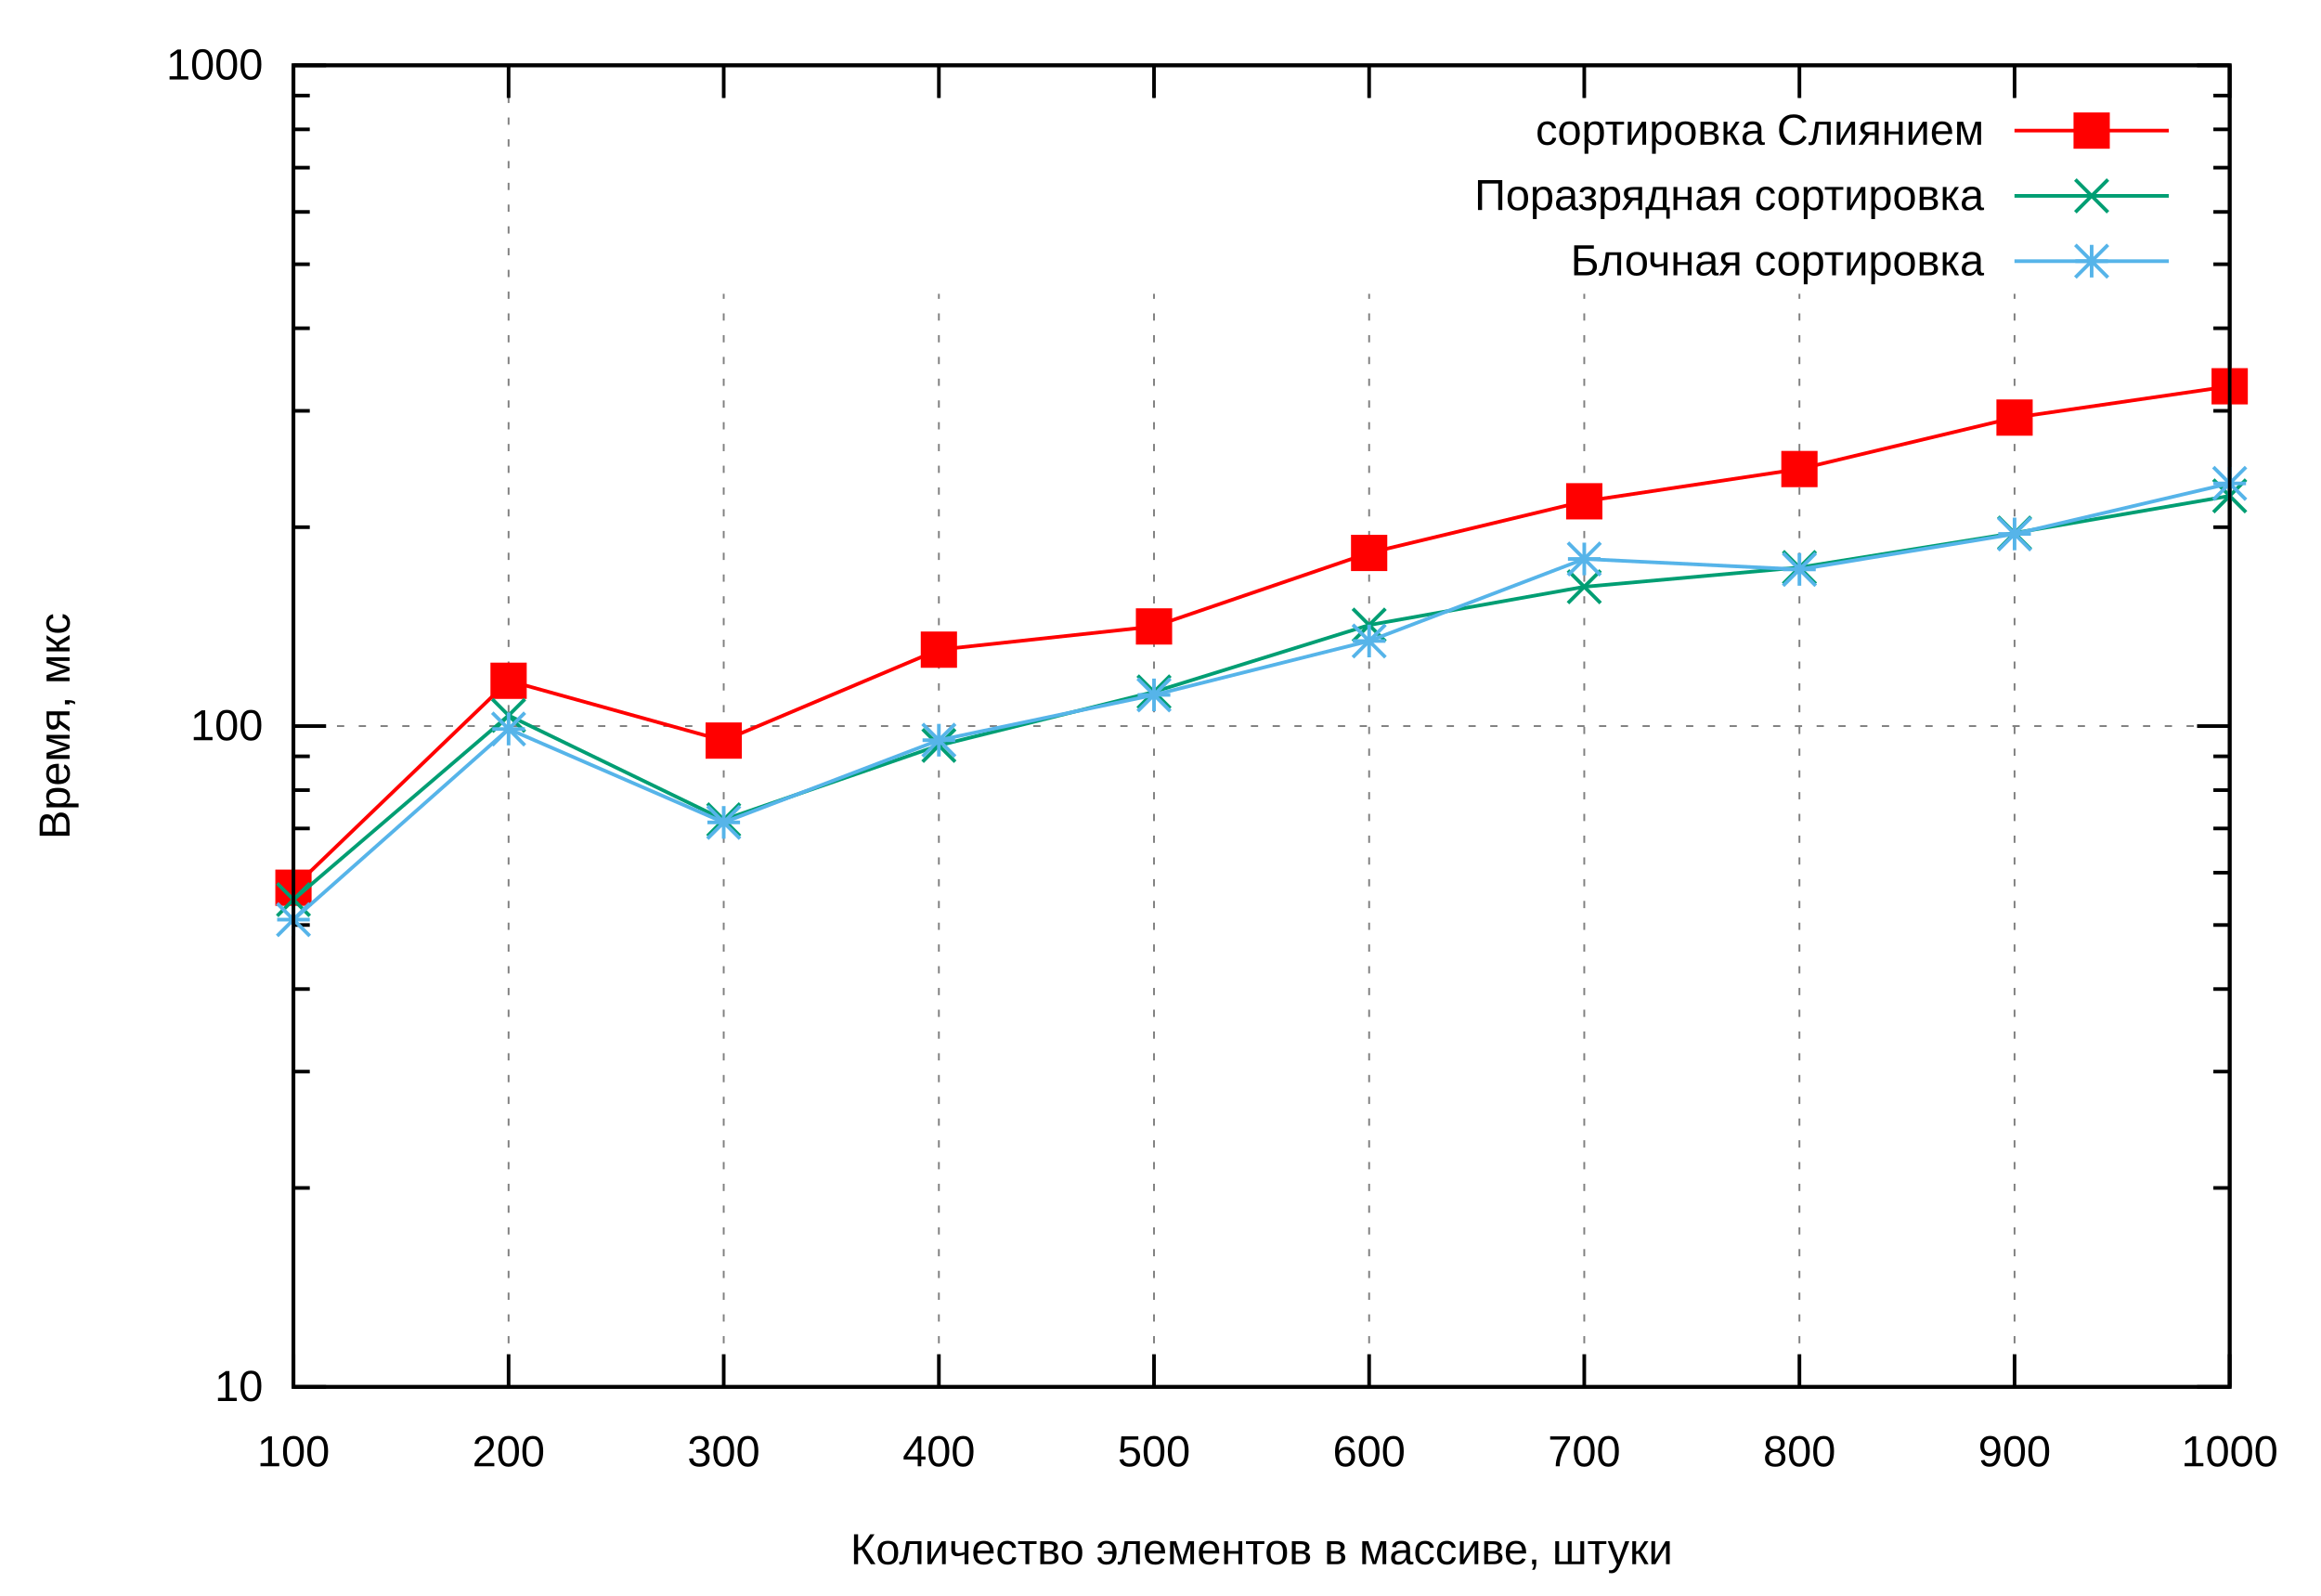
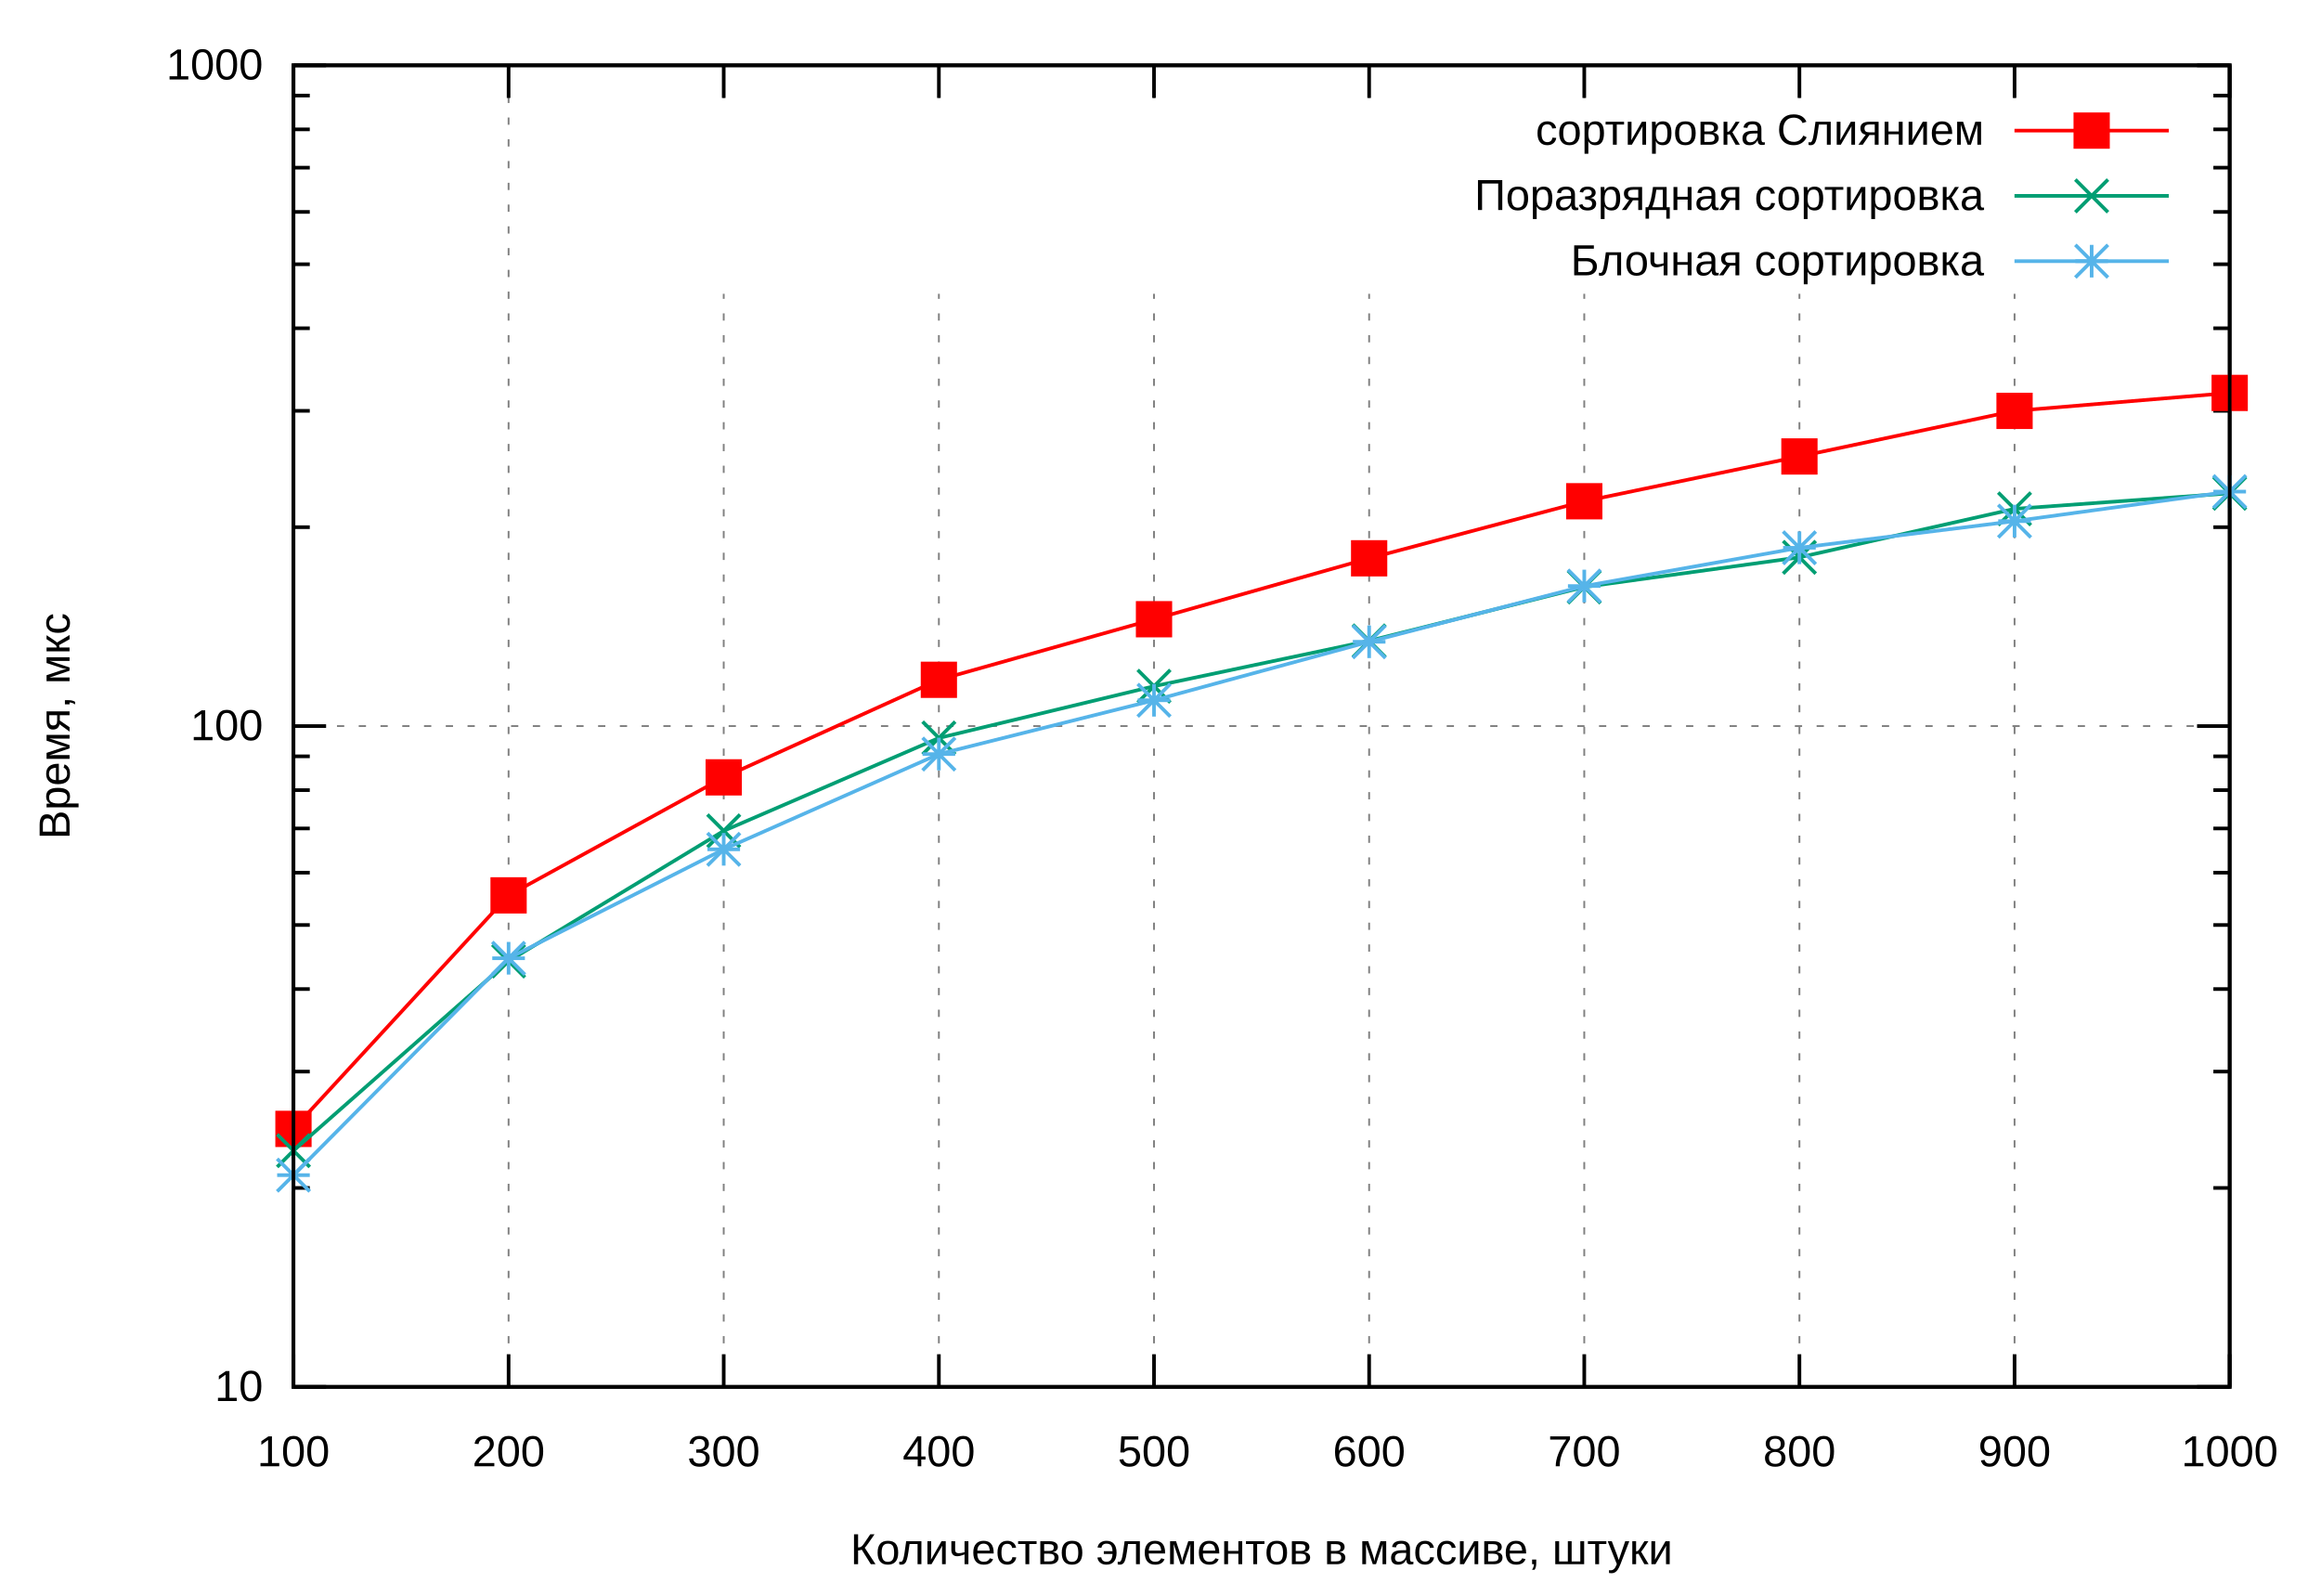
<svg xmlns="http://www.w3.org/2000/svg" xmlns:xlink="http://www.w3.org/1999/xlink" width="640" height="440" viewBox="0 0 640 440">
  <g id="gnuplot_canvas">
    <rect x="0" y="0" width="640" height="440" fill="none" />
    <defs>
      <circle id="gpDot" r="0.5" stroke-width="0.5" stroke="currentColor" />
      <path id="gpPt0" stroke-width="0.222" stroke="currentColor" d="M-1,0 h2 M0,-1 v2" />
      <path id="gpPt1" stroke-width="0.222" stroke="currentColor" d="M-1,-1 L1,1 M1,-1 L-1,1" />
      <path id="gpPt2" stroke-width="0.222" stroke="currentColor" d="M-1,0 L1,0 M0,-1 L0,1 M-1,-1 L1,1 M-1,1 L1,-1" />
      <rect id="gpPt3" stroke-width="0.222" stroke="currentColor" x="-1" y="-1" width="2" height="2" />
      <rect id="gpPt4" stroke-width="0.222" stroke="currentColor" fill="currentColor" x="-1" y="-1" width="2" height="2" />
      <circle id="gpPt5" stroke-width="0.222" stroke="currentColor" cx="0" cy="0" r="1" />
      <use xlink:href="#gpPt5" id="gpPt6" fill="currentColor" stroke="none" />
      <path id="gpPt7" stroke-width="0.222" stroke="currentColor" d="M0,-1.33 L-1.33,0.67 L1.33,0.67 z" />
      <use xlink:href="#gpPt7" id="gpPt8" fill="currentColor" stroke="none" />
      <use xlink:href="#gpPt7" id="gpPt9" stroke="currentColor" transform="rotate(180)" />
      <use xlink:href="#gpPt9" id="gpPt10" fill="currentColor" stroke="none" />
      <use xlink:href="#gpPt3" id="gpPt11" stroke="currentColor" transform="rotate(45)" />
      <use xlink:href="#gpPt11" id="gpPt12" fill="currentColor" stroke="none" />
      <path id="gpPt13" stroke-width="0.222" stroke="currentColor" d="M0,1.330 L1.265,0.411 L0.782,-1.067 L-0.782,-1.076 L-1.265,0.411 z" />
      <use xlink:href="#gpPt13" id="gpPt14" fill="currentColor" stroke="none" />
      <filter id="textbox" filterUnits="objectBoundingBox" x="0" y="0" height="1" width="1">
        <feFlood flood-color="white" flood-opacity="1" result="bgnd" />
        <feComposite in="SourceGraphic" in2="bgnd" operator="atop" />
      </filter>
      <filter id="greybox" filterUnits="objectBoundingBox" x="0" y="0" height="1" width="1">
        <feFlood flood-color="lightgrey" flood-opacity="1" result="grey" />
        <feComposite in="SourceGraphic" in2="grey" operator="atop" />
      </filter>
    </defs>
    <g fill="none" color="white" stroke="currentColor" stroke-width="1.00" stroke-linecap="butt" stroke-linejoin="miter">
</g>
    <g fill="none" color="black" stroke="currentColor" stroke-width="1.00" stroke-linecap="butt" stroke-linejoin="miter">
</g>
    <g fill="none" color="black" stroke="black" stroke-width="0.50" stroke-linecap="butt" stroke-linejoin="miter">
</g>
    <g fill="none" color="gray" stroke="currentColor" stroke-width="0.50" stroke-linecap="butt" stroke-linejoin="miter">
      <path stroke="gray" stroke-dasharray="2,4" class="gridline" d="M80.92,382.40 L614.82,382.40  " />
    </g>
    <g fill="none" color="gray" stroke="gray" stroke-width="1.00" stroke-linecap="butt" stroke-linejoin="miter">
</g>
    <g fill="none" color="black" stroke="currentColor" stroke-width="1.00" stroke-linecap="butt" stroke-linejoin="miter">
      <path stroke="black" d="M80.92,382.40 L89.92,382.40 M614.82,382.40 L605.82,382.40  " />
      <g transform="translate(72.53,386.30)" stroke="none" fill="black" font-family="Arial" font-size="12.00" text-anchor="end">
        <text>
          <tspan font-family="Arial"> 10</tspan>
        </text>
      </g>
    </g>
    <g fill="none" color="black" stroke="currentColor" stroke-width="1.00" stroke-linecap="butt" stroke-linejoin="miter">
      <path stroke="black" d="M80.92,327.55 L85.42,327.55 M614.82,327.55 L610.32,327.55 M80.92,295.47 L85.42,295.47 M614.82,295.47 L610.32,295.47   M80.92,272.71 L85.42,272.71 M614.82,272.71 L610.32,272.71 M80.92,255.05 L85.42,255.05 M614.82,255.05 L610.32,255.05   M80.92,240.62 L85.42,240.62 M614.82,240.62 L610.32,240.62 M80.92,228.43 L85.42,228.43 M614.82,228.43 L610.32,228.43   M80.92,217.86 L85.42,217.86 M614.82,217.86 L610.32,217.86 M80.92,208.54 L85.42,208.54 M614.82,208.54 L610.32,208.54    " />
    </g>
    <g fill="none" color="black" stroke="black" stroke-width="0.50" stroke-linecap="butt" stroke-linejoin="miter">
</g>
    <g fill="none" color="gray" stroke="currentColor" stroke-width="0.50" stroke-linecap="butt" stroke-linejoin="miter">
      <path stroke="gray" stroke-dasharray="2,4" class="gridline" d="M80.92,200.20 L614.82,200.20  " />
    </g>
    <g fill="none" color="gray" stroke="gray" stroke-width="1.00" stroke-linecap="butt" stroke-linejoin="miter">
</g>
    <g fill="none" color="black" stroke="currentColor" stroke-width="1.00" stroke-linecap="butt" stroke-linejoin="miter">
      <path stroke="black" d="M80.92,200.20 L89.92,200.20 M614.82,200.20 L605.82,200.20  " />
      <g transform="translate(72.53,204.10)" stroke="none" fill="black" font-family="Arial" font-size="12.00" text-anchor="end">
        <text>
          <tspan font-family="Arial"> 100</tspan>
        </text>
      </g>
    </g>
    <g fill="none" color="black" stroke="currentColor" stroke-width="1.00" stroke-linecap="butt" stroke-linejoin="miter">
      <path stroke="black" d="M80.92,145.36 L85.42,145.36 M614.82,145.36 L610.32,145.36 M80.92,113.28 L85.42,113.28 M614.82,113.28 L610.32,113.28   M80.92,90.51 L85.42,90.51 M614.82,90.51 L610.32,90.51 M80.92,72.86 L85.42,72.86 M614.82,72.86 L610.32,72.86   M80.92,58.43 L85.42,58.43 M614.82,58.43 L610.32,58.43 M80.92,46.23 L85.42,46.23 M614.82,46.23 L610.32,46.23   M80.92,35.67 L85.42,35.67 M614.82,35.67 L610.32,35.67 M80.92,26.35 L85.42,26.35 M614.82,26.35 L610.32,26.35    " />
    </g>
    <g fill="none" color="black" stroke="black" stroke-width="0.50" stroke-linecap="butt" stroke-linejoin="miter">
</g>
    <g fill="none" color="gray" stroke="currentColor" stroke-width="0.50" stroke-linecap="butt" stroke-linejoin="miter">
      <path stroke="gray" stroke-dasharray="2,4" class="gridline" d="M80.92,18.01 L614.82,18.01  " />
    </g>
    <g fill="none" color="gray" stroke="gray" stroke-width="1.00" stroke-linecap="butt" stroke-linejoin="miter">
</g>
    <g fill="none" color="black" stroke="currentColor" stroke-width="1.00" stroke-linecap="butt" stroke-linejoin="miter">
      <path stroke="black" d="M80.92,18.01 L89.92,18.01 M614.82,18.01 L605.82,18.01  " />
      <g transform="translate(72.53,21.91)" stroke="none" fill="black" font-family="Arial" font-size="12.00" text-anchor="end">
        <text>
          <tspan font-family="Arial"> 1000</tspan>
        </text>
      </g>
    </g>
    <g fill="none" color="black" stroke="currentColor" stroke-width="1.00" stroke-linecap="butt" stroke-linejoin="miter">
</g>
    <g fill="none" color="black" stroke="black" stroke-width="0.50" stroke-linecap="butt" stroke-linejoin="miter">
</g>
    <g fill="none" color="gray" stroke="currentColor" stroke-width="0.50" stroke-linecap="butt" stroke-linejoin="miter">
      <path stroke="gray" stroke-dasharray="2,4" class="gridline" d="M80.92,382.40 L80.92,18.01  " />
    </g>
    <g fill="none" color="gray" stroke="gray" stroke-width="1.00" stroke-linecap="butt" stroke-linejoin="miter">
</g>
    <g fill="none" color="black" stroke="currentColor" stroke-width="1.00" stroke-linecap="butt" stroke-linejoin="miter">
      <path stroke="black" d="M80.92,382.40 L80.92,373.40 M80.92,18.01 L80.92,27.01  " />
      <g transform="translate(80.92,404.30)" stroke="none" fill="black" font-family="Arial" font-size="12.00" text-anchor="middle">
        <text>
          <tspan font-family="Arial"> 100</tspan>
        </text>
      </g>
    </g>
    <g fill="none" color="black" stroke="currentColor" stroke-width="1.00" stroke-linecap="butt" stroke-linejoin="miter">
</g>
    <g fill="none" color="black" stroke="black" stroke-width="0.50" stroke-linecap="butt" stroke-linejoin="miter">
</g>
    <g fill="none" color="gray" stroke="currentColor" stroke-width="0.50" stroke-linecap="butt" stroke-linejoin="miter">
      <path stroke="gray" stroke-dasharray="2,4" class="gridline" d="M140.24,382.40 L140.24,18.01  " />
    </g>
    <g fill="none" color="gray" stroke="gray" stroke-width="1.00" stroke-linecap="butt" stroke-linejoin="miter">
</g>
    <g fill="none" color="black" stroke="currentColor" stroke-width="1.00" stroke-linecap="butt" stroke-linejoin="miter">
      <path stroke="black" d="M140.24,382.40 L140.24,373.40 M140.24,18.01 L140.24,27.01  " />
      <g transform="translate(140.24,404.30)" stroke="none" fill="black" font-family="Arial" font-size="12.00" text-anchor="middle">
        <text>
          <tspan font-family="Arial"> 200</tspan>
        </text>
      </g>
    </g>
    <g fill="none" color="black" stroke="currentColor" stroke-width="1.00" stroke-linecap="butt" stroke-linejoin="miter">
</g>
    <g fill="none" color="black" stroke="black" stroke-width="0.50" stroke-linecap="butt" stroke-linejoin="miter">
</g>
    <g fill="none" color="gray" stroke="currentColor" stroke-width="0.50" stroke-linecap="butt" stroke-linejoin="miter">
      <path stroke="gray" stroke-dasharray="2,4" class="gridline" d="M199.56,382.40 L199.56,81.01 M199.56,27.01 L199.56,18.01  " />
    </g>
    <g fill="none" color="gray" stroke="gray" stroke-width="1.00" stroke-linecap="butt" stroke-linejoin="miter">
</g>
    <g fill="none" color="black" stroke="currentColor" stroke-width="1.00" stroke-linecap="butt" stroke-linejoin="miter">
      <path stroke="black" d="M199.56,382.40 L199.56,373.40 M199.56,18.01 L199.56,27.01  " />
      <g transform="translate(199.56,404.30)" stroke="none" fill="black" font-family="Arial" font-size="12.00" text-anchor="middle">
        <text>
          <tspan font-family="Arial"> 300</tspan>
        </text>
      </g>
    </g>
    <g fill="none" color="black" stroke="currentColor" stroke-width="1.00" stroke-linecap="butt" stroke-linejoin="miter">
</g>
    <g fill="none" color="black" stroke="black" stroke-width="0.50" stroke-linecap="butt" stroke-linejoin="miter">
</g>
    <g fill="none" color="gray" stroke="currentColor" stroke-width="0.50" stroke-linecap="butt" stroke-linejoin="miter">
      <path stroke="gray" stroke-dasharray="2,4" class="gridline" d="M258.89,382.40 L258.89,81.01 M258.89,27.01 L258.89,18.01  " />
    </g>
    <g fill="none" color="gray" stroke="gray" stroke-width="1.00" stroke-linecap="butt" stroke-linejoin="miter">
</g>
    <g fill="none" color="black" stroke="currentColor" stroke-width="1.00" stroke-linecap="butt" stroke-linejoin="miter">
      <path stroke="black" d="M258.89,382.40 L258.89,373.40 M258.89,18.01 L258.89,27.01  " />
      <g transform="translate(258.89,404.30)" stroke="none" fill="black" font-family="Arial" font-size="12.00" text-anchor="middle">
        <text>
          <tspan font-family="Arial"> 400</tspan>
        </text>
      </g>
    </g>
    <g fill="none" color="black" stroke="currentColor" stroke-width="1.00" stroke-linecap="butt" stroke-linejoin="miter">
</g>
    <g fill="none" color="black" stroke="black" stroke-width="0.50" stroke-linecap="butt" stroke-linejoin="miter">
</g>
    <g fill="none" color="gray" stroke="currentColor" stroke-width="0.50" stroke-linecap="butt" stroke-linejoin="miter">
      <path stroke="gray" stroke-dasharray="2,4" class="gridline" d="M318.21,382.40 L318.21,81.01 M318.21,27.01 L318.21,18.01  " />
    </g>
    <g fill="none" color="gray" stroke="gray" stroke-width="1.00" stroke-linecap="butt" stroke-linejoin="miter">
</g>
    <g fill="none" color="black" stroke="currentColor" stroke-width="1.00" stroke-linecap="butt" stroke-linejoin="miter">
      <path stroke="black" d="M318.21,382.40 L318.21,373.40 M318.21,18.01 L318.21,27.01  " />
      <g transform="translate(318.21,404.30)" stroke="none" fill="black" font-family="Arial" font-size="12.00" text-anchor="middle">
        <text>
          <tspan font-family="Arial"> 500</tspan>
        </text>
      </g>
    </g>
    <g fill="none" color="black" stroke="currentColor" stroke-width="1.00" stroke-linecap="butt" stroke-linejoin="miter">
</g>
    <g fill="none" color="black" stroke="black" stroke-width="0.50" stroke-linecap="butt" stroke-linejoin="miter">
</g>
    <g fill="none" color="gray" stroke="currentColor" stroke-width="0.50" stroke-linecap="butt" stroke-linejoin="miter">
      <path stroke="gray" stroke-dasharray="2,4" class="gridline" d="M377.53,382.40 L377.53,81.01 M377.53,27.01 L377.53,18.01  " />
    </g>
    <g fill="none" color="gray" stroke="gray" stroke-width="1.00" stroke-linecap="butt" stroke-linejoin="miter">
</g>
    <g fill="none" color="black" stroke="currentColor" stroke-width="1.00" stroke-linecap="butt" stroke-linejoin="miter">
      <path stroke="black" d="M377.53,382.40 L377.53,373.40 M377.53,18.01 L377.53,27.01  " />
      <g transform="translate(377.53,404.30)" stroke="none" fill="black" font-family="Arial" font-size="12.00" text-anchor="middle">
        <text>
          <tspan font-family="Arial"> 600</tspan>
        </text>
      </g>
    </g>
    <g fill="none" color="black" stroke="currentColor" stroke-width="1.00" stroke-linecap="butt" stroke-linejoin="miter">
</g>
    <g fill="none" color="black" stroke="black" stroke-width="0.50" stroke-linecap="butt" stroke-linejoin="miter">
</g>
    <g fill="none" color="gray" stroke="currentColor" stroke-width="0.50" stroke-linecap="butt" stroke-linejoin="miter">
      <path stroke="gray" stroke-dasharray="2,4" class="gridline" d="M436.85,382.40 L436.85,81.01 M436.85,27.01 L436.85,18.01  " />
    </g>
    <g fill="none" color="gray" stroke="gray" stroke-width="1.00" stroke-linecap="butt" stroke-linejoin="miter">
</g>
    <g fill="none" color="black" stroke="currentColor" stroke-width="1.00" stroke-linecap="butt" stroke-linejoin="miter">
      <path stroke="black" d="M436.85,382.40 L436.85,373.40 M436.85,18.01 L436.85,27.01  " />
      <g transform="translate(436.85,404.30)" stroke="none" fill="black" font-family="Arial" font-size="12.00" text-anchor="middle">
        <text>
          <tspan font-family="Arial"> 700</tspan>
        </text>
      </g>
    </g>
    <g fill="none" color="black" stroke="currentColor" stroke-width="1.00" stroke-linecap="butt" stroke-linejoin="miter">
</g>
    <g fill="none" color="black" stroke="black" stroke-width="0.50" stroke-linecap="butt" stroke-linejoin="miter">
</g>
    <g fill="none" color="gray" stroke="currentColor" stroke-width="0.50" stroke-linecap="butt" stroke-linejoin="miter">
      <path stroke="gray" stroke-dasharray="2,4" class="gridline" d="M496.18,382.40 L496.18,81.01 M496.18,27.01 L496.18,18.01  " />
    </g>
    <g fill="none" color="gray" stroke="gray" stroke-width="1.00" stroke-linecap="butt" stroke-linejoin="miter">
</g>
    <g fill="none" color="black" stroke="currentColor" stroke-width="1.00" stroke-linecap="butt" stroke-linejoin="miter">
      <path stroke="black" d="M496.18,382.40 L496.18,373.40 M496.18,18.01 L496.18,27.01  " />
      <g transform="translate(496.18,404.30)" stroke="none" fill="black" font-family="Arial" font-size="12.00" text-anchor="middle">
        <text>
          <tspan font-family="Arial"> 800</tspan>
        </text>
      </g>
    </g>
    <g fill="none" color="black" stroke="currentColor" stroke-width="1.00" stroke-linecap="butt" stroke-linejoin="miter">
</g>
    <g fill="none" color="black" stroke="black" stroke-width="0.50" stroke-linecap="butt" stroke-linejoin="miter">
</g>
    <g fill="none" color="gray" stroke="currentColor" stroke-width="0.50" stroke-linecap="butt" stroke-linejoin="miter">
      <path stroke="gray" stroke-dasharray="2,4" class="gridline" d="M555.50,382.40 L555.50,81.01 M555.50,27.01 L555.50,18.01  " />
    </g>
    <g fill="none" color="gray" stroke="gray" stroke-width="1.00" stroke-linecap="butt" stroke-linejoin="miter">
</g>
    <g fill="none" color="black" stroke="currentColor" stroke-width="1.00" stroke-linecap="butt" stroke-linejoin="miter">
      <path stroke="black" d="M555.50,382.40 L555.50,373.40 M555.50,18.01 L555.50,27.01  " />
      <g transform="translate(555.50,404.30)" stroke="none" fill="black" font-family="Arial" font-size="12.00" text-anchor="middle">
        <text>
          <tspan font-family="Arial"> 900</tspan>
        </text>
      </g>
    </g>
    <g fill="none" color="black" stroke="currentColor" stroke-width="1.00" stroke-linecap="butt" stroke-linejoin="miter">
</g>
    <g fill="none" color="black" stroke="black" stroke-width="0.50" stroke-linecap="butt" stroke-linejoin="miter">
</g>
    <g fill="none" color="gray" stroke="currentColor" stroke-width="0.50" stroke-linecap="butt" stroke-linejoin="miter">
      <path stroke="gray" stroke-dasharray="2,4" class="gridline" d="M614.82,382.40 L614.82,18.01  " />
    </g>
    <g fill="none" color="gray" stroke="gray" stroke-width="1.00" stroke-linecap="butt" stroke-linejoin="miter">
</g>
    <g fill="none" color="black" stroke="currentColor" stroke-width="1.00" stroke-linecap="butt" stroke-linejoin="miter">
      <path stroke="black" d="M614.82,382.40 L614.82,373.40 M614.82,18.01 L614.82,27.01  " />
      <g transform="translate(614.82,404.30)" stroke="none" fill="black" font-family="Arial" font-size="12.00" text-anchor="middle">
        <text>
          <tspan font-family="Arial"> 1000</tspan>
        </text>
      </g>
    </g>
    <g fill="none" color="black" stroke="currentColor" stroke-width="1.00" stroke-linecap="butt" stroke-linejoin="miter">
</g>
    <g fill="none" color="black" stroke="currentColor" stroke-width="1.00" stroke-linecap="butt" stroke-linejoin="miter">
      <path stroke="black" d="M80.92,18.01 L80.92,382.40 L614.82,382.40 L614.82,18.01 L80.92,18.01 Z  " />
    </g>
    <g fill="none" color="black" stroke="currentColor" stroke-width="1.00" stroke-linecap="butt" stroke-linejoin="miter">
      <g transform="translate(19.18,200.21) rotate(270)" stroke="none" fill="black" font-family="Arial" font-size="12.00" text-anchor="middle">
        <text>
          <tspan font-family="Arial">Время, мкс</tspan>
        </text>
      </g>
    </g>
    <g fill="none" color="black" stroke="currentColor" stroke-width="1.00" stroke-linecap="butt" stroke-linejoin="miter">
      <g transform="translate(347.87,431.30)" stroke="none" fill="black" font-family="Arial" font-size="12.00" text-anchor="middle">
        <text>
          <tspan font-family="Arial">Количество элементов в массиве, штуки</tspan>
        </text>
      </g>
    </g>
    <g fill="none" color="black" stroke="currentColor" stroke-width="1.00" stroke-linecap="butt" stroke-linejoin="miter">
</g>
    <g id="gnuplot_plot_1">
      <g fill="none" color="black" stroke="currentColor" stroke-width="1.00" stroke-linecap="butt" stroke-linejoin="miter">
        <g transform="translate(547.09,39.91)" stroke="none" fill="black" font-family="Arial" font-size="12.00" text-anchor="end">
          <text>
            <tspan font-family="Arial">cортировка Слиянием</tspan>
          </text>
        </g>
      </g>
      <g fill="none" color="black" stroke="currentColor" stroke-width="1.00" stroke-linecap="butt" stroke-linejoin="miter">
-         <path stroke="rgb(255,   0,   0)" d="M555.48,36.01 L598.04,36.01 M80.92,244.77 L140.24,187.71 L199.56,204.20 L258.89,179.13 L318.21,172.73 L377.53,152.46   L436.85,138.22 L496.18,129.33 L555.50,115.14 L614.82,106.51  " />
-         <use xlink:href="#gpPt4" transform="translate(80.92,244.77) scale(4.50)" color="rgb(255,   0,   0)" />
-         <use xlink:href="#gpPt4" transform="translate(140.24,187.71) scale(4.50)" color="rgb(255,   0,   0)" />
-         <use xlink:href="#gpPt4" transform="translate(199.56,204.20) scale(4.50)" color="rgb(255,   0,   0)" />
-         <use xlink:href="#gpPt4" transform="translate(258.89,179.13) scale(4.50)" color="rgb(255,   0,   0)" />
-         <use xlink:href="#gpPt4" transform="translate(318.21,172.73) scale(4.50)" color="rgb(255,   0,   0)" />
-         <use xlink:href="#gpPt4" transform="translate(377.53,152.46) scale(4.50)" color="rgb(255,   0,   0)" />
-         <use xlink:href="#gpPt4" transform="translate(436.85,138.22) scale(4.50)" color="rgb(255,   0,   0)" />
-         <use xlink:href="#gpPt4" transform="translate(496.18,129.33) scale(4.50)" color="rgb(255,   0,   0)" />
-         <use xlink:href="#gpPt4" transform="translate(555.50,115.14) scale(4.50)" color="rgb(255,   0,   0)" />
-         <use xlink:href="#gpPt4" transform="translate(614.82,106.51) scale(4.50)" color="rgb(255,   0,   0)" />
+         <path stroke="rgb(255,   0,   0)" d="M555.48,36.01 L598.04,36.01 M80.92,311.27 L140.24,246.88 L199.56,214.34 L258.89,187.44 L318.21,170.74 L377.53,153.94   L436.85,138.21 L496.18,125.86 L555.50,113.29 L614.82,108.34  " />
+         <use xlink:href="#gpPt4" transform="translate(80.92,311.27) scale(4.50)" color="rgb(255,   0,   0)" />
+         <use xlink:href="#gpPt4" transform="translate(140.24,246.88) scale(4.50)" color="rgb(255,   0,   0)" />
+         <use xlink:href="#gpPt4" transform="translate(199.56,214.34) scale(4.50)" color="rgb(255,   0,   0)" />
+         <use xlink:href="#gpPt4" transform="translate(258.89,187.44) scale(4.50)" color="rgb(255,   0,   0)" />
+         <use xlink:href="#gpPt4" transform="translate(318.21,170.74) scale(4.50)" color="rgb(255,   0,   0)" />
+         <use xlink:href="#gpPt4" transform="translate(377.53,153.94) scale(4.50)" color="rgb(255,   0,   0)" />
+         <use xlink:href="#gpPt4" transform="translate(436.85,138.21) scale(4.50)" color="rgb(255,   0,   0)" />
+         <use xlink:href="#gpPt4" transform="translate(496.18,125.86) scale(4.50)" color="rgb(255,   0,   0)" />
+         <use xlink:href="#gpPt4" transform="translate(555.50,113.29) scale(4.50)" color="rgb(255,   0,   0)" />
+         <use xlink:href="#gpPt4" transform="translate(614.82,108.34) scale(4.50)" color="rgb(255,   0,   0)" />
        <use xlink:href="#gpPt4" transform="translate(576.76,36.01) scale(4.50)" color="rgb(255,   0,   0)" />
      </g>
    </g>
    <g id="gnuplot_plot_2">
      <g fill="none" color="black" stroke="currentColor" stroke-width="1.00" stroke-linecap="butt" stroke-linejoin="miter">
        <g transform="translate(547.09,57.91)" stroke="none" fill="black" font-family="Arial" font-size="12.00" text-anchor="end">
          <text>
            <tspan font-family="Arial">Поразрядная сортировка</tspan>
          </text>
        </g>
      </g>
      <g fill="none" color="black" stroke="currentColor" stroke-width="1.00" stroke-linecap="butt" stroke-linejoin="miter">
-         <path stroke="rgb(  0, 158, 115)" d="M555.48,54.01 L598.04,54.01 M80.92,248.05 L140.24,197.27 L199.56,226.03 L258.89,205.54 L318.21,190.77 L377.53,172.34   L436.85,161.79 L496.18,156.46 L555.50,146.96 L614.82,136.73  " />
-         <use xlink:href="#gpPt1" transform="translate(80.92,248.05) scale(4.50)" color="rgb(  0, 158, 115)" />
-         <use xlink:href="#gpPt1" transform="translate(140.24,197.27) scale(4.50)" color="rgb(  0, 158, 115)" />
-         <use xlink:href="#gpPt1" transform="translate(199.56,226.03) scale(4.50)" color="rgb(  0, 158, 115)" />
-         <use xlink:href="#gpPt1" transform="translate(258.89,205.54) scale(4.50)" color="rgb(  0, 158, 115)" />
-         <use xlink:href="#gpPt1" transform="translate(318.21,190.77) scale(4.50)" color="rgb(  0, 158, 115)" />
-         <use xlink:href="#gpPt1" transform="translate(377.53,172.34) scale(4.50)" color="rgb(  0, 158, 115)" />
-         <use xlink:href="#gpPt1" transform="translate(436.85,161.79) scale(4.50)" color="rgb(  0, 158, 115)" />
-         <use xlink:href="#gpPt1" transform="translate(496.18,156.46) scale(4.50)" color="rgb(  0, 158, 115)" />
-         <use xlink:href="#gpPt1" transform="translate(555.50,146.96) scale(4.50)" color="rgb(  0, 158, 115)" />
-         <use xlink:href="#gpPt1" transform="translate(614.82,136.73) scale(4.50)" color="rgb(  0, 158, 115)" />
+         <path stroke="rgb(  0, 158, 115)" d="M555.48,54.01 L598.04,54.01 M80.92,317.27 L140.24,264.99 L199.56,229.09 L258.89,203.48 L318.21,189.21 L377.53,176.70   L436.85,161.85 L496.18,153.67 L555.50,140.30 L614.82,136.02  " />
+         <use xlink:href="#gpPt1" transform="translate(80.92,317.27) scale(4.50)" color="rgb(  0, 158, 115)" />
+         <use xlink:href="#gpPt1" transform="translate(140.24,264.99) scale(4.50)" color="rgb(  0, 158, 115)" />
+         <use xlink:href="#gpPt1" transform="translate(199.56,229.09) scale(4.50)" color="rgb(  0, 158, 115)" />
+         <use xlink:href="#gpPt1" transform="translate(258.89,203.48) scale(4.50)" color="rgb(  0, 158, 115)" />
+         <use xlink:href="#gpPt1" transform="translate(318.21,189.21) scale(4.50)" color="rgb(  0, 158, 115)" />
+         <use xlink:href="#gpPt1" transform="translate(377.53,176.70) scale(4.50)" color="rgb(  0, 158, 115)" />
+         <use xlink:href="#gpPt1" transform="translate(436.85,161.85) scale(4.50)" color="rgb(  0, 158, 115)" />
+         <use xlink:href="#gpPt1" transform="translate(496.18,153.67) scale(4.50)" color="rgb(  0, 158, 115)" />
+         <use xlink:href="#gpPt1" transform="translate(555.50,140.30) scale(4.50)" color="rgb(  0, 158, 115)" />
+         <use xlink:href="#gpPt1" transform="translate(614.82,136.02) scale(4.50)" color="rgb(  0, 158, 115)" />
        <use xlink:href="#gpPt1" transform="translate(576.76,54.01) scale(4.50)" color="rgb(  0, 158, 115)" />
      </g>
    </g>
    <g id="gnuplot_plot_3">
      <g fill="none" color="black" stroke="currentColor" stroke-width="1.00" stroke-linecap="butt" stroke-linejoin="miter">
        <g transform="translate(547.09,75.91)" stroke="none" fill="black" font-family="Arial" font-size="12.00" text-anchor="end">
          <text>
            <tspan font-family="Arial">Блочная сортировка</tspan>
          </text>
        </g>
      </g>
      <g fill="none" color="black" stroke="currentColor" stroke-width="1.00" stroke-linecap="butt" stroke-linejoin="miter">
-         <path stroke="rgb( 86, 180, 233)" d="M555.48,72.01 L598.04,72.01 M80.92,253.57 L140.24,201.01 L199.56,226.76 L258.89,204.09 L318.21,191.61 L377.53,176.74   L436.85,154.12 L496.18,157.01 L555.50,147.22 L614.82,133.29  " />
-         <use xlink:href="#gpPt2" transform="translate(80.92,253.57) scale(4.50)" color="rgb( 86, 180, 233)" />
-         <use xlink:href="#gpPt2" transform="translate(140.24,201.01) scale(4.50)" color="rgb( 86, 180, 233)" />
-         <use xlink:href="#gpPt2" transform="translate(199.56,226.76) scale(4.50)" color="rgb( 86, 180, 233)" />
-         <use xlink:href="#gpPt2" transform="translate(258.89,204.09) scale(4.50)" color="rgb( 86, 180, 233)" />
-         <use xlink:href="#gpPt2" transform="translate(318.21,191.61) scale(4.50)" color="rgb( 86, 180, 233)" />
-         <use xlink:href="#gpPt2" transform="translate(377.53,176.74) scale(4.50)" color="rgb( 86, 180, 233)" />
-         <use xlink:href="#gpPt2" transform="translate(436.85,154.12) scale(4.50)" color="rgb( 86, 180, 233)" />
-         <use xlink:href="#gpPt2" transform="translate(496.18,157.01) scale(4.50)" color="rgb( 86, 180, 233)" />
-         <use xlink:href="#gpPt2" transform="translate(555.50,147.22) scale(4.50)" color="rgb( 86, 180, 233)" />
-         <use xlink:href="#gpPt2" transform="translate(614.82,133.29) scale(4.50)" color="rgb( 86, 180, 233)" />
+         <path stroke="rgb( 86, 180, 233)" d="M555.48,72.01 L598.04,72.01 M80.92,324.02 L140.24,264.22 L199.56,234.18 L258.89,207.92 L318.21,193.08 L377.53,176.96   L436.85,161.59 L496.18,151.04 L555.50,143.69 L614.82,135.55  " />
+         <use xlink:href="#gpPt2" transform="translate(80.92,324.02) scale(4.50)" color="rgb( 86, 180, 233)" />
+         <use xlink:href="#gpPt2" transform="translate(140.24,264.22) scale(4.50)" color="rgb( 86, 180, 233)" />
+         <use xlink:href="#gpPt2" transform="translate(199.56,234.18) scale(4.50)" color="rgb( 86, 180, 233)" />
+         <use xlink:href="#gpPt2" transform="translate(258.89,207.92) scale(4.50)" color="rgb( 86, 180, 233)" />
+         <use xlink:href="#gpPt2" transform="translate(318.21,193.08) scale(4.50)" color="rgb( 86, 180, 233)" />
+         <use xlink:href="#gpPt2" transform="translate(377.53,176.96) scale(4.50)" color="rgb( 86, 180, 233)" />
+         <use xlink:href="#gpPt2" transform="translate(436.85,161.59) scale(4.50)" color="rgb( 86, 180, 233)" />
+         <use xlink:href="#gpPt2" transform="translate(496.18,151.04) scale(4.50)" color="rgb( 86, 180, 233)" />
+         <use xlink:href="#gpPt2" transform="translate(555.50,143.69) scale(4.50)" color="rgb( 86, 180, 233)" />
+         <use xlink:href="#gpPt2" transform="translate(614.82,135.55) scale(4.50)" color="rgb( 86, 180, 233)" />
        <use xlink:href="#gpPt2" transform="translate(576.76,72.01) scale(4.50)" color="rgb( 86, 180, 233)" />
      </g>
    </g>
    <g fill="none" color="white" stroke="rgb( 86, 180, 233)" stroke-width="2.00" stroke-linecap="butt" stroke-linejoin="miter">
</g>
    <g fill="none" color="black" stroke="currentColor" stroke-width="2.00" stroke-linecap="butt" stroke-linejoin="miter">
</g>
    <g fill="none" color="black" stroke="black" stroke-width="1.00" stroke-linecap="butt" stroke-linejoin="miter">
</g>
    <g fill="none" color="black" stroke="currentColor" stroke-width="1.00" stroke-linecap="butt" stroke-linejoin="miter">
      <path stroke="black" d="M80.92,18.01 L80.92,382.40 L614.82,382.40 L614.82,18.01 L80.92,18.01 Z  " />
    </g>
    <g fill="none" color="black" stroke="currentColor" stroke-width="1.00" stroke-linecap="butt" stroke-linejoin="miter">
</g>
  </g>
</svg>
